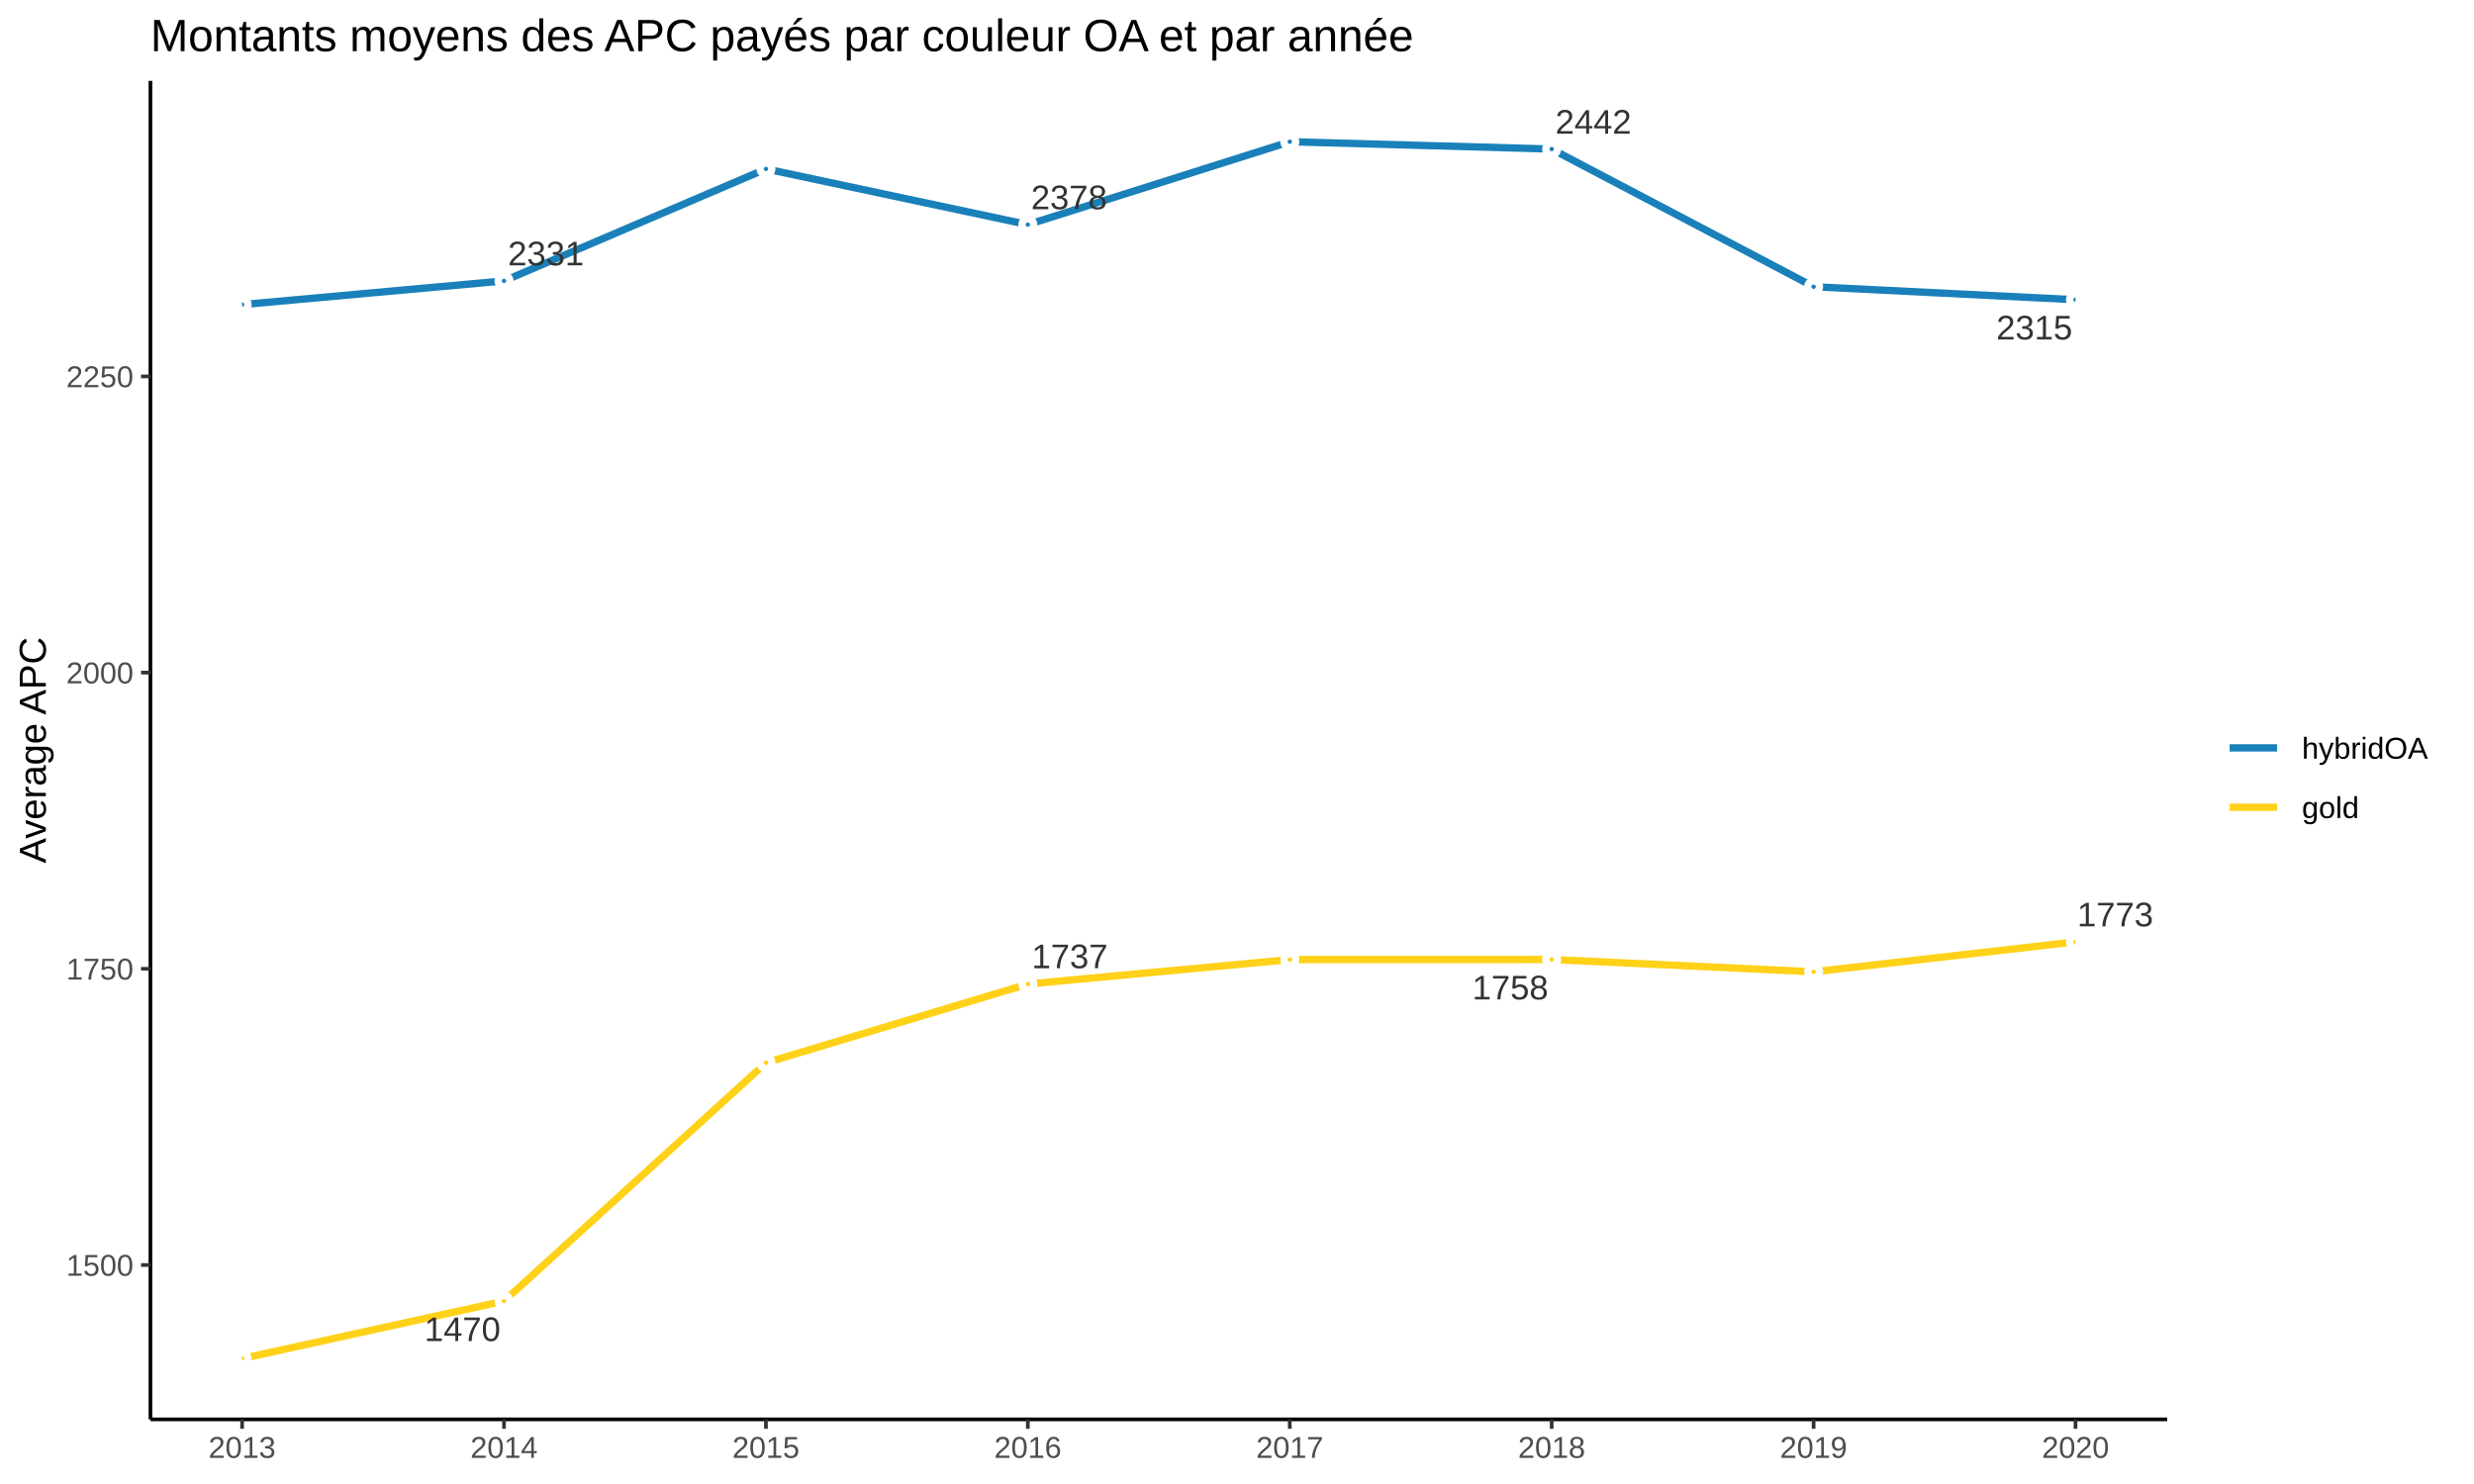
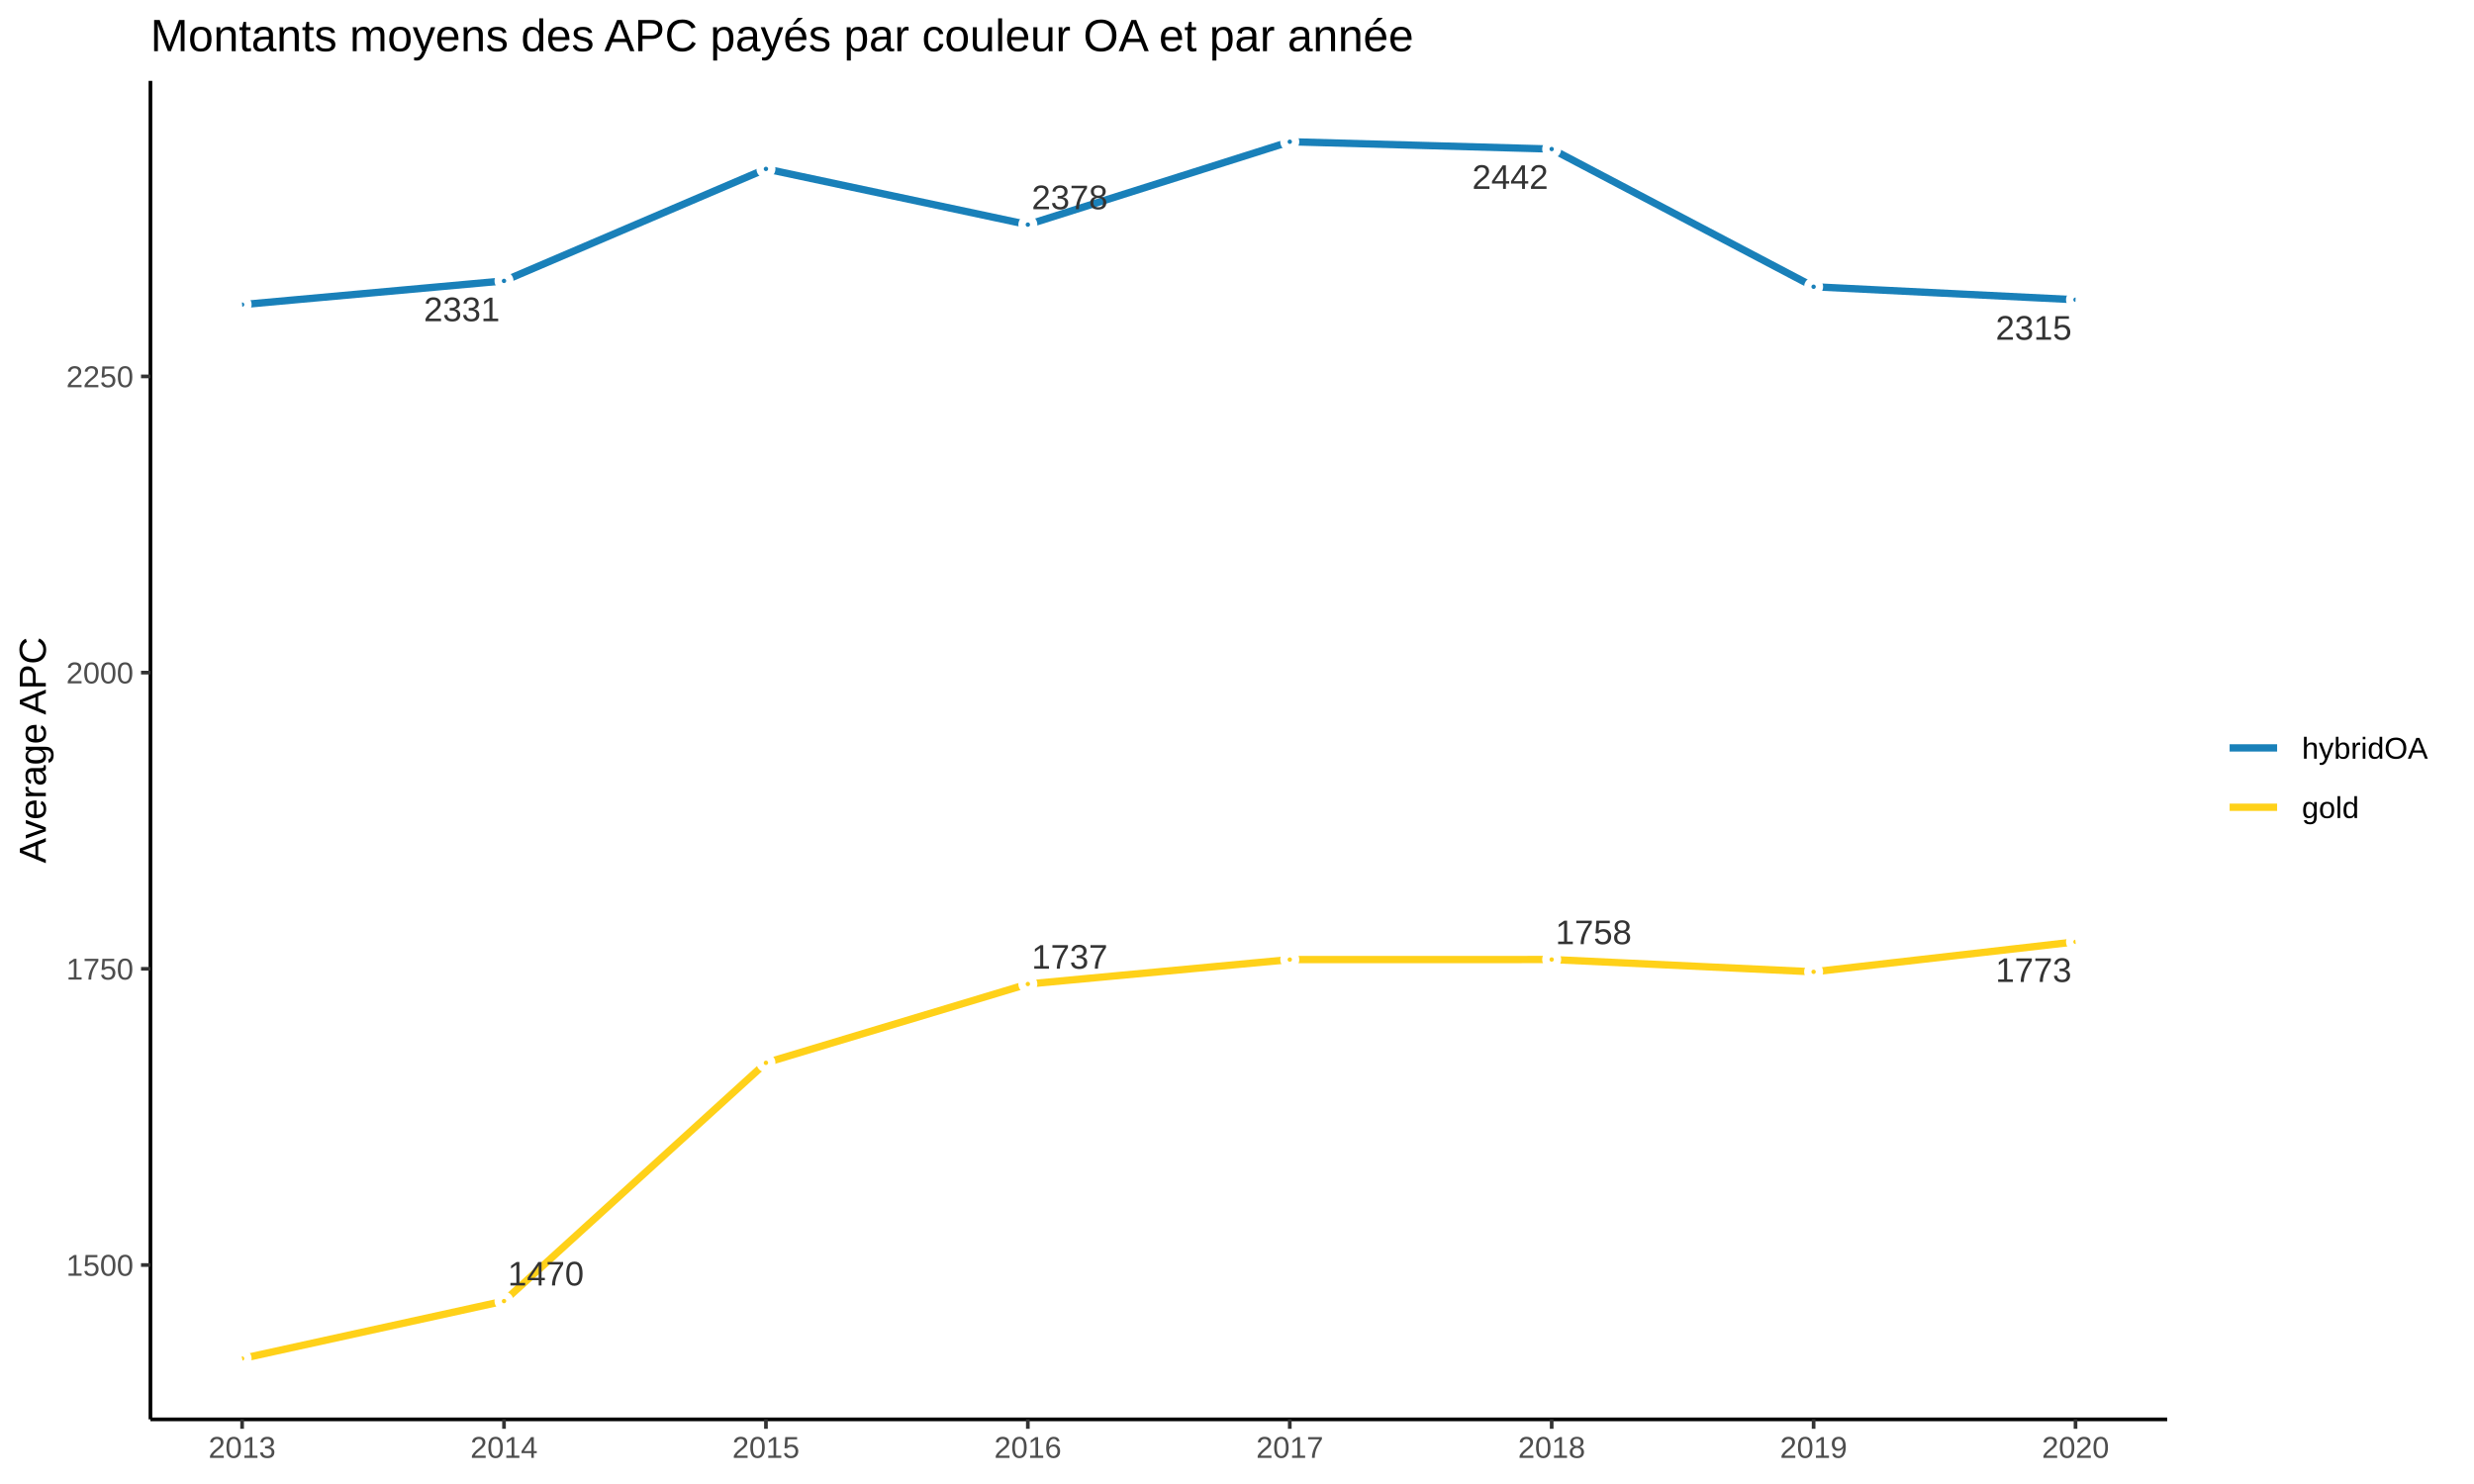
<svg xmlns="http://www.w3.org/2000/svg" class="svglite" width="720.00pt" height="432.00pt" viewBox="0 0 720.00 432.00">
  <defs>
    <style type="text/css">
    .svglite line, .svglite polyline, .svglite polygon, .svglite path, .svglite rect, .svglite circle {
      fill: none;
      stroke: #000000;
      stroke-linecap: round;
      stroke-linejoin: round;
      stroke-miterlimit: 10.00;
    }
    .svglite text {
      white-space: pre;
    }
  </style>
  </defs>
  <rect width="100%" height="100%" style="stroke: none; fill: #FFFFFF;" />
  <defs>
    <clipPath id="cpMC4wMHw3MjAuMDB8MC4wMHw0MzIuMDA=">
      <rect x="0.00" y="0.00" width="720.00" height="432.00" />
    </clipPath>
  </defs>
  <g clip-path="url(#cpMC4wMHw3MjAuMDB8MC4wMHw0MzIuMDA=)">
    <rect x="0" y="0" width="720.00" height="432.00" style="stroke-width: 1.07; stroke: #FFFFFF; fill: #FFFFFF;" />
  </g>
  <defs>
    <clipPath id="cpNDMuNzh8NjMwLjcxfDIzLjU0fDQxMy4xOQ==">
      <rect x="43.78" y="23.54" width="586.93" height="389.64" />
    </clipPath>
  </defs>
  <g clip-path="url(#cpNDMuNzh8NjMwLjcxfDIzLjU0fDQxMy4xOQ==)">
    <rect x="43.78" y="23.54" width="586.93" height="389.64" style="stroke-width: 1.07; stroke: none; fill: #FFFFFF;" />
    <polyline points="70.46,395.48 146.68,378.75 222.91,309.39 299.13,286.45 375.36,279.34 451.58,279.32 527.81,282.90 604.03,274.17 " style="stroke-width: 2.13; stroke: #FFCC00; stroke-opacity: 0.90; stroke-linecap: butt;" />
    <polyline points="70.46,88.67 146.68,81.77 222.91,49.17 299.13,65.39 375.36,41.26 451.58,43.39 527.81,83.47 604.03,87.25 " style="stroke-width: 2.13; stroke: #0072B2; stroke-opacity: 0.90; stroke-linecap: butt;" />
    <circle cx="70.46" cy="395.48" r="1.70" style="stroke-width: 2.13; stroke: #FFFFFF;" />
    <circle cx="70.46" cy="88.67" r="1.70" style="stroke-width: 2.13; stroke: #FFFFFF;" />
    <circle cx="146.68" cy="378.75" r="1.70" style="stroke-width: 2.13; stroke: #FFFFFF;" />
    <circle cx="146.68" cy="81.77" r="1.70" style="stroke-width: 2.13; stroke: #FFFFFF;" />
    <circle cx="222.91" cy="309.39" r="1.70" style="stroke-width: 2.13; stroke: #FFFFFF;" />
    <circle cx="222.91" cy="49.17" r="1.70" style="stroke-width: 2.13; stroke: #FFFFFF;" />
    <circle cx="299.13" cy="286.45" r="1.70" style="stroke-width: 2.13; stroke: #FFFFFF;" />
    <circle cx="299.13" cy="65.39" r="1.70" style="stroke-width: 2.13; stroke: #FFFFFF;" />
    <circle cx="375.36" cy="279.34" r="1.70" style="stroke-width: 2.13; stroke: #FFFFFF;" />
    <circle cx="375.36" cy="41.26" r="1.70" style="stroke-width: 2.13; stroke: #FFFFFF;" />
    <circle cx="451.58" cy="279.32" r="1.70" style="stroke-width: 2.13; stroke: #FFFFFF;" />
    <circle cx="451.58" cy="43.39" r="1.70" style="stroke-width: 2.13; stroke: #FFFFFF;" />
    <circle cx="527.81" cy="282.90" r="1.70" style="stroke-width: 2.13; stroke: #FFFFFF;" />
    <circle cx="527.81" cy="83.47" r="1.70" style="stroke-width: 2.13; stroke: #FFFFFF;" />
    <circle cx="604.03" cy="274.17" r="1.70" style="stroke-width: 2.13; stroke: #FFFFFF;" />
    <circle cx="604.03" cy="87.25" r="1.70" style="stroke-width: 2.13; stroke: #FFFFFF;" />
-     <text x="134.60" y="390.39" text-anchor="middle" style="font-size: 9.96px;fill: #333333; font-family: &quot;Arial&quot;;" textLength="22.78px" lengthAdjust="spacingAndGlyphs">1470</text>
-     <text x="158.89" y="77.25" text-anchor="middle" style="font-size: 9.96px;fill: #333333; font-family: &quot;Arial&quot;;" textLength="22.78px" lengthAdjust="spacingAndGlyphs">2331</text>
-     <text x="311.33" y="281.85" text-anchor="middle" style="font-size: 9.96px;fill: #333333; font-family: &quot;Arial&quot;;" textLength="22.78px" lengthAdjust="spacingAndGlyphs">1737</text>
-     <text x="311.13" y="60.91" text-anchor="middle" style="font-size: 9.96px;fill: #333333; font-family: &quot;Arial&quot;;" textLength="22.78px" lengthAdjust="spacingAndGlyphs">2378</text>
-     <text x="439.53" y="290.94" text-anchor="middle" style="font-size: 9.96px;fill: #333333; font-family: &quot;Arial&quot;;" textLength="22.78px" lengthAdjust="spacingAndGlyphs">1758</text>
-     <text x="463.72" y="38.92" text-anchor="middle" style="font-size: 9.96px;fill: #333333; font-family: &quot;Arial&quot;;" textLength="22.78px" lengthAdjust="spacingAndGlyphs">2442</text>
-     <text x="615.61" y="269.67" text-anchor="middle" style="font-size: 9.96px;fill: #333333; font-family: &quot;Arial&quot;;" textLength="22.78px" lengthAdjust="spacingAndGlyphs">1773</text>
-     <text x="592.05" y="98.82" text-anchor="middle" style="font-size: 9.96px;fill: #333333; font-family: &quot;Arial&quot;;" textLength="22.78px" lengthAdjust="spacingAndGlyphs">2315</text>
+     <text x="158.86" y="374.21" text-anchor="middle" style="font-size: 9.96px;fill: #333333; font-family: &quot;Arial&quot;;" textLength="22.78px" lengthAdjust="spacingAndGlyphs">1470</text>
+     <text x="134.40" y="93.50" text-anchor="middle" style="font-size: 9.96px;fill: #333333; font-family: &quot;Arial&quot;;" textLength="22.78px" lengthAdjust="spacingAndGlyphs">2331</text>
+     <text x="311.31" y="281.99" text-anchor="middle" style="font-size: 9.96px;fill: #333333; font-family: &quot;Arial&quot;;" textLength="22.78px" lengthAdjust="spacingAndGlyphs">1737</text>
+     <text x="311.32" y="60.91" text-anchor="middle" style="font-size: 9.96px;fill: #333333; font-family: &quot;Arial&quot;;" textLength="22.78px" lengthAdjust="spacingAndGlyphs">2378</text>
+     <text x="463.77" y="274.85" text-anchor="middle" style="font-size: 9.96px;fill: #333333; font-family: &quot;Arial&quot;;" textLength="22.78px" lengthAdjust="spacingAndGlyphs">1758</text>
+     <text x="439.51" y="54.98" text-anchor="middle" style="font-size: 9.96px;fill: #333333; font-family: &quot;Arial&quot;;" textLength="22.78px" lengthAdjust="spacingAndGlyphs">2442</text>
+     <text x="591.83" y="285.85" text-anchor="middle" style="font-size: 9.96px;fill: #333333; font-family: &quot;Arial&quot;;" textLength="22.78px" lengthAdjust="spacingAndGlyphs">1773</text>
+     <text x="591.86" y="98.90" text-anchor="middle" style="font-size: 9.96px;fill: #333333; font-family: &quot;Arial&quot;;" textLength="22.78px" lengthAdjust="spacingAndGlyphs">2315</text>
  </g>
  <g clip-path="url(#cpMC4wMHw3MjAuMDB8MC4wMHw0MzIuMDA=)">
    <polyline points="43.78,413.19 43.78,23.54 " style="stroke-width: 1.07; stroke-linecap: butt;" />
    <text x="38.85" y="371.39" text-anchor="end" style="font-size: 8.80px;fill: #4D4D4D; font-family: &quot;Arial&quot;;" textLength="20.13px" lengthAdjust="spacingAndGlyphs">1500</text>
    <text x="38.85" y="285.16" text-anchor="end" style="font-size: 8.80px;fill: #4D4D4D; font-family: &quot;Arial&quot;;" textLength="20.13px" lengthAdjust="spacingAndGlyphs">1750</text>
    <text x="38.85" y="198.94" text-anchor="end" style="font-size: 8.80px;fill: #4D4D4D; font-family: &quot;Arial&quot;;" textLength="20.13px" lengthAdjust="spacingAndGlyphs">2000</text>
    <text x="38.85" y="112.72" text-anchor="end" style="font-size: 8.80px;fill: #4D4D4D; font-family: &quot;Arial&quot;;" textLength="20.13px" lengthAdjust="spacingAndGlyphs">2250</text>
    <polyline points="41.04,368.25 43.78,368.25 " style="stroke-width: 1.07; stroke: #333333; stroke-linecap: butt;" />
    <polyline points="41.04,282.02 43.78,282.02 " style="stroke-width: 1.07; stroke: #333333; stroke-linecap: butt;" />
    <polyline points="41.04,195.80 43.78,195.80 " style="stroke-width: 1.07; stroke: #333333; stroke-linecap: butt;" />
    <polyline points="41.04,109.57 43.78,109.57 " style="stroke-width: 1.07; stroke: #333333; stroke-linecap: butt;" />
    <polyline points="43.78,413.19 630.71,413.19 " style="stroke-width: 1.07; stroke-linecap: butt;" />
    <polyline points="70.46,415.93 70.46,413.19 " style="stroke-width: 1.07; stroke: #333333; stroke-linecap: butt;" />
    <polyline points="146.68,415.93 146.68,413.19 " style="stroke-width: 1.07; stroke: #333333; stroke-linecap: butt;" />
    <polyline points="222.91,415.93 222.91,413.19 " style="stroke-width: 1.07; stroke: #333333; stroke-linecap: butt;" />
    <polyline points="299.13,415.93 299.13,413.19 " style="stroke-width: 1.07; stroke: #333333; stroke-linecap: butt;" />
    <polyline points="375.36,415.93 375.36,413.19 " style="stroke-width: 1.07; stroke: #333333; stroke-linecap: butt;" />
    <polyline points="451.58,415.93 451.58,413.19 " style="stroke-width: 1.07; stroke: #333333; stroke-linecap: butt;" />
    <polyline points="527.81,415.93 527.81,413.19 " style="stroke-width: 1.07; stroke: #333333; stroke-linecap: butt;" />
    <polyline points="604.03,415.93 604.03,413.19 " style="stroke-width: 1.07; stroke: #333333; stroke-linecap: butt;" />
    <text x="70.46" y="424.40" text-anchor="middle" style="font-size: 8.80px;fill: #4D4D4D; font-family: &quot;Arial&quot;;" textLength="20.13px" lengthAdjust="spacingAndGlyphs">2013</text>
    <text x="146.68" y="424.40" text-anchor="middle" style="font-size: 8.80px;fill: #4D4D4D; font-family: &quot;Arial&quot;;" textLength="20.13px" lengthAdjust="spacingAndGlyphs">2014</text>
    <text x="222.91" y="424.40" text-anchor="middle" style="font-size: 8.80px;fill: #4D4D4D; font-family: &quot;Arial&quot;;" textLength="20.13px" lengthAdjust="spacingAndGlyphs">2015</text>
    <text x="299.13" y="424.40" text-anchor="middle" style="font-size: 8.80px;fill: #4D4D4D; font-family: &quot;Arial&quot;;" textLength="20.13px" lengthAdjust="spacingAndGlyphs">2016</text>
    <text x="375.36" y="424.40" text-anchor="middle" style="font-size: 8.80px;fill: #4D4D4D; font-family: &quot;Arial&quot;;" textLength="20.13px" lengthAdjust="spacingAndGlyphs">2017</text>
    <text x="451.58" y="424.40" text-anchor="middle" style="font-size: 8.80px;fill: #4D4D4D; font-family: &quot;Arial&quot;;" textLength="20.13px" lengthAdjust="spacingAndGlyphs">2018</text>
    <text x="527.81" y="424.40" text-anchor="middle" style="font-size: 8.80px;fill: #4D4D4D; font-family: &quot;Arial&quot;;" textLength="20.13px" lengthAdjust="spacingAndGlyphs">2019</text>
    <text x="604.03" y="424.40" text-anchor="middle" style="font-size: 8.80px;fill: #4D4D4D; font-family: &quot;Arial&quot;;" textLength="20.13px" lengthAdjust="spacingAndGlyphs">2020</text>
    <text transform="translate(13.33,218.37) rotate(-90)" text-anchor="middle" style="font-size: 11.00px; font-family: &quot;Arial&quot;;" textLength="66.00px" lengthAdjust="spacingAndGlyphs">Average APC</text>
    <rect x="641.67" y="187.62" width="72.85" height="61.50" style="stroke-width: 1.07; stroke: none; fill: #FFFFFF;" />
    <line x1="648.88" y1="217.71" x2="662.70" y2="217.71" style="stroke-width: 2.13; stroke: #0072B2; stroke-opacity: 0.90; stroke-linecap: butt;" />
    <line x1="648.88" y1="234.99" x2="662.70" y2="234.99" style="stroke-width: 2.13; stroke: #FFCC00; stroke-opacity: 0.90; stroke-linecap: butt;" />
    <text x="669.91" y="220.86" style="font-size: 8.80px; font-family: &quot;Arial&quot;;" textLength="39.13px" lengthAdjust="spacingAndGlyphs">hybridOA</text>
    <text x="669.91" y="238.14" style="font-size: 8.80px; font-family: &quot;Arial&quot;;" textLength="18.40px" lengthAdjust="spacingAndGlyphs">gold</text>
    <text x="43.78" y="14.90" style="font-size: 13.20px; font-family: &quot;Arial&quot;;" textLength="383.56px" lengthAdjust="spacingAndGlyphs">Montants moyens des APC payés par couleur OA et par année</text>
  </g>
</svg>
